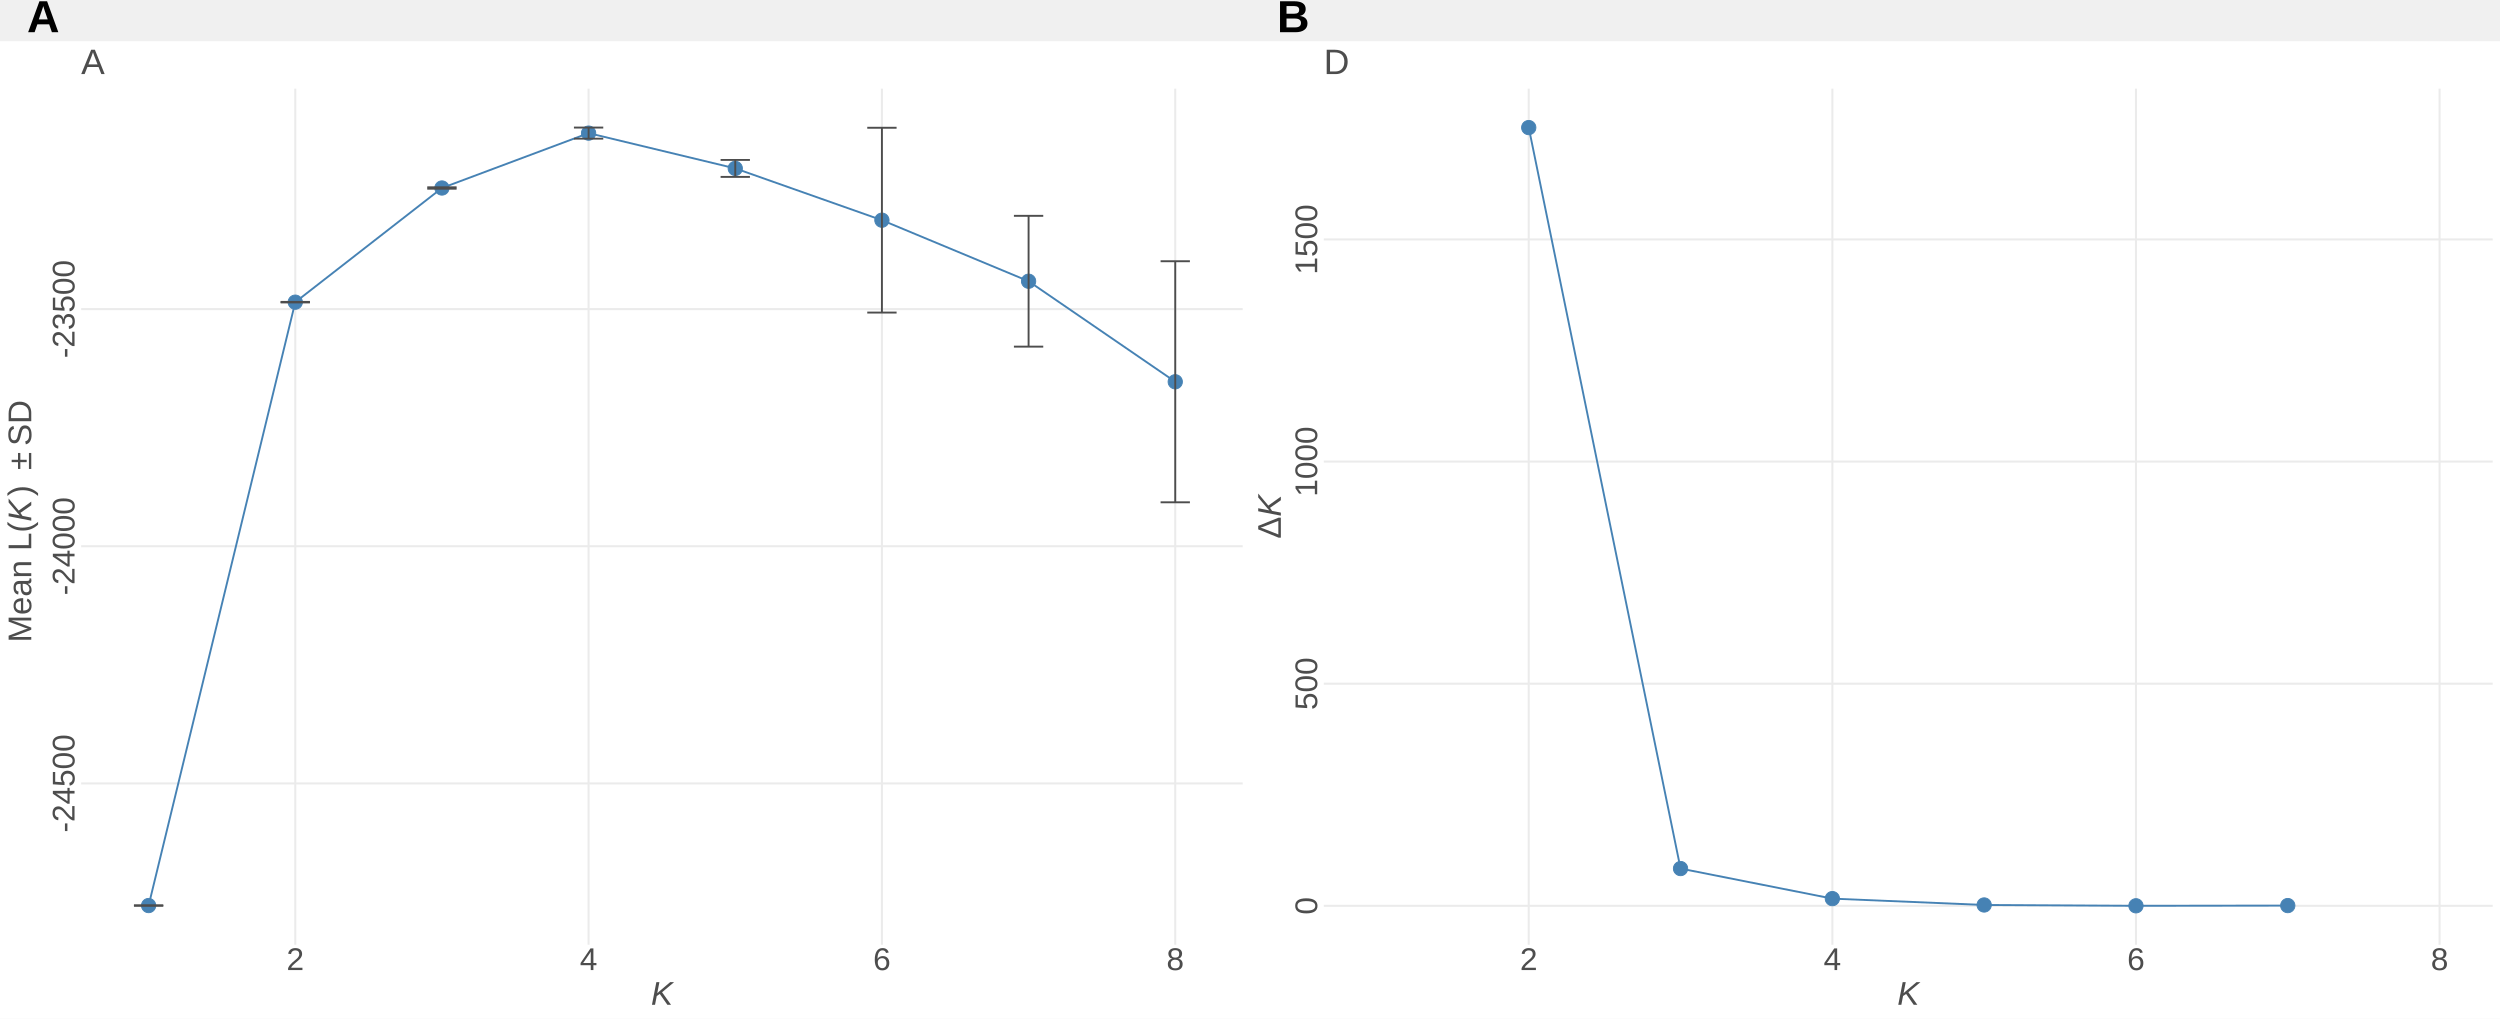
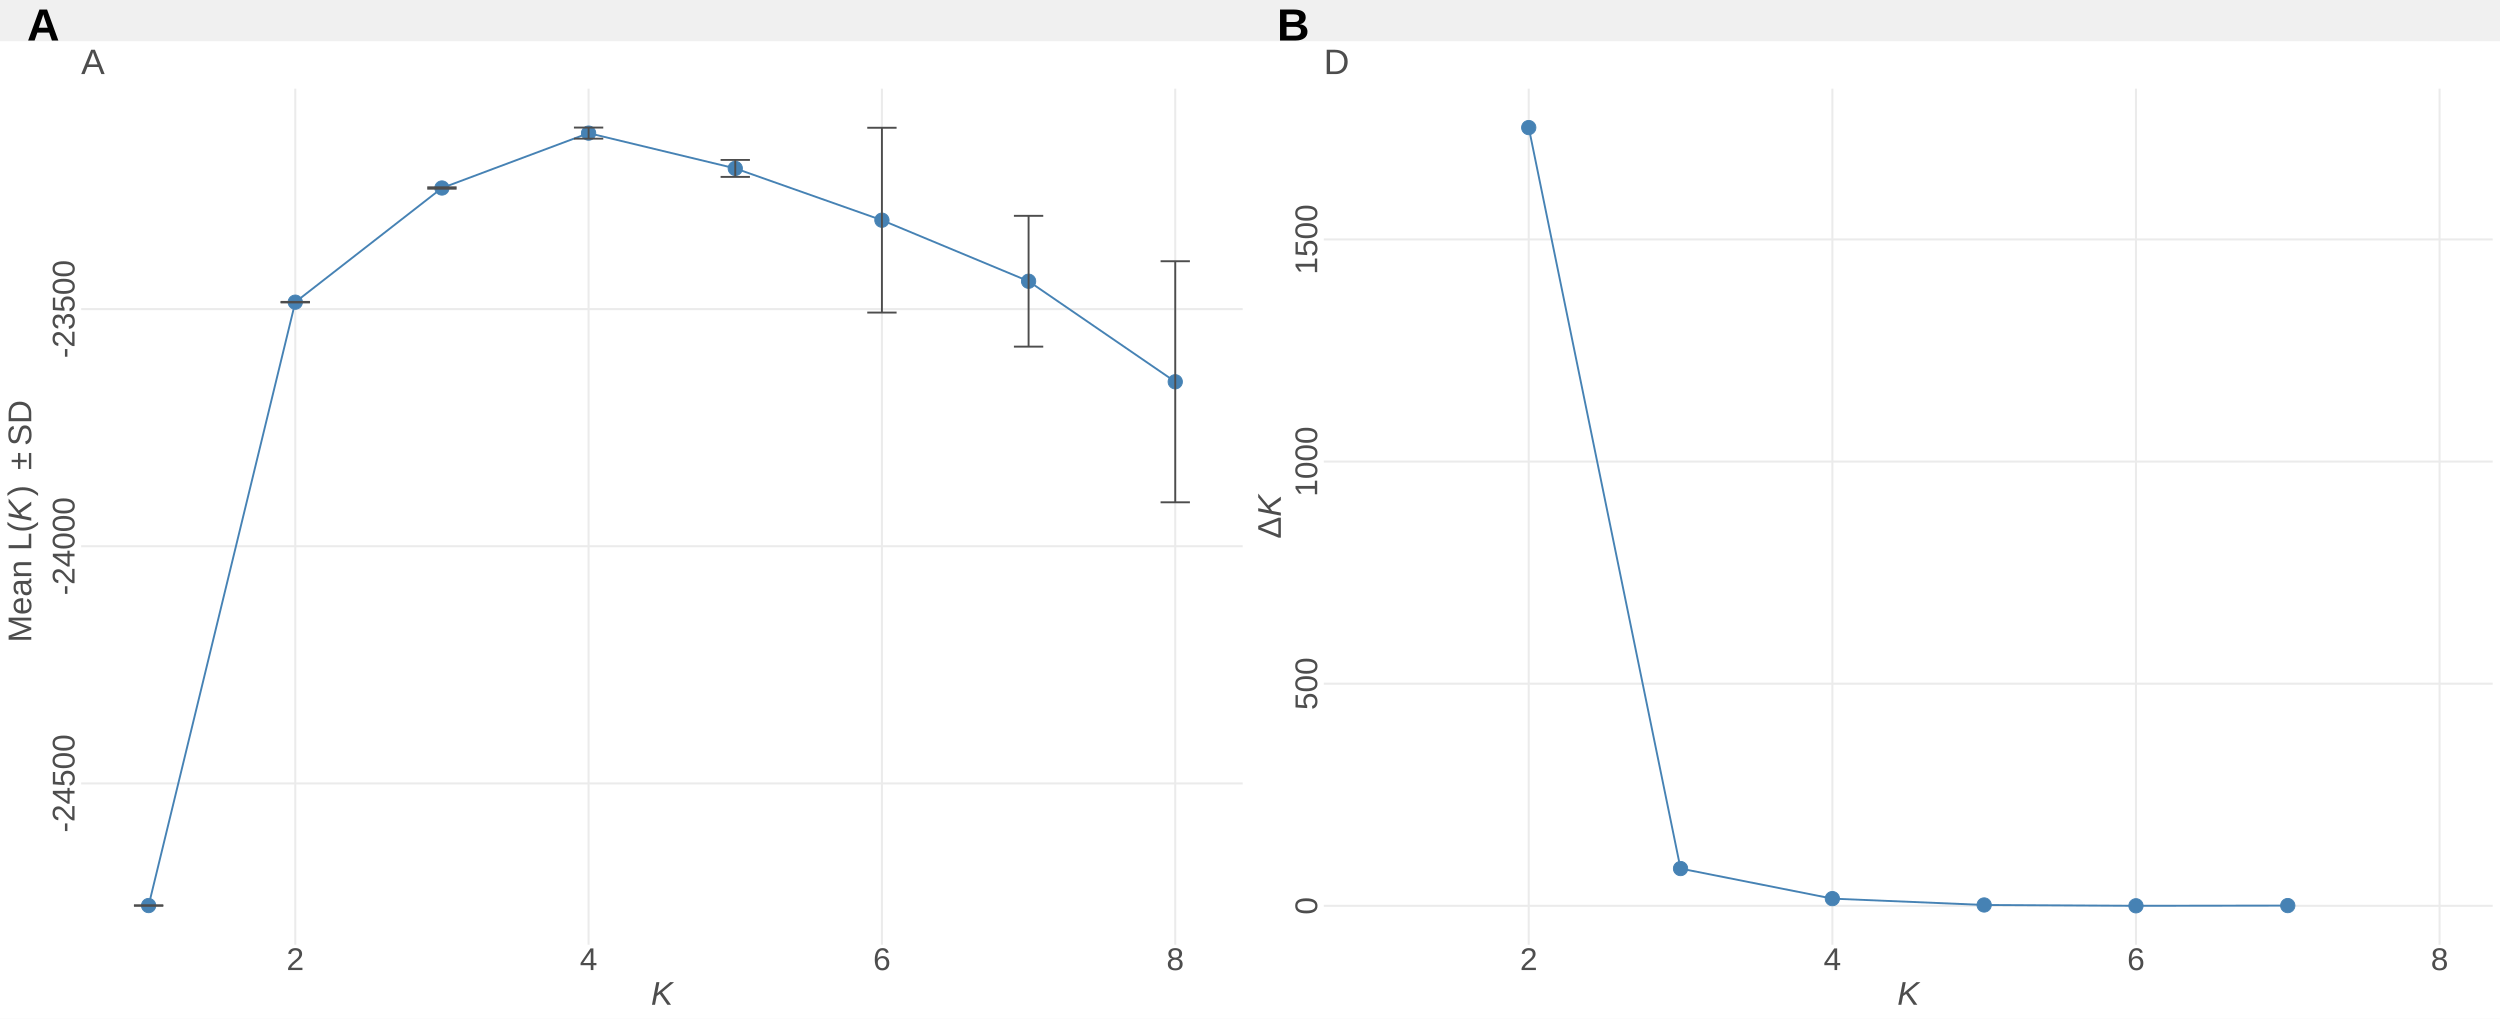
<svg xmlns="http://www.w3.org/2000/svg" width="1944.00pt" height="792.00pt" viewBox="0 0 1944.00 792.00">
  <g class="svglite">
    <defs>
      <style type="text/css">
    .svglite line, .svglite polyline, .svglite polygon, .svglite path, .svglite rect, .svglite circle {
      fill: none;
      stroke: #000000;
      stroke-linecap: round;
      stroke-linejoin: round;
      stroke-miterlimit: 10.00;
    }
    .svglite text {
      white-space: pre;
    }
    .svglite g.glyphgroup path {
      fill: inherit;
      stroke: none;
    }
  </style>
    </defs>
    <rect width="100%" height="100%" style="stroke: none; fill: none;" />
    <defs>
      <clipPath id="cpMC4wMHwxOTQ0LjAwfDAuMDB8NzkyLjAw">
        <rect x="0.00" y="0.00" width="1944.00" height="792.00" />
      </clipPath>
    </defs>
    <g clip-path="url(#cpMC4wMHwxOTQ0LjAwfDAuMDB8NzkyLjAw)">
</g>
    <defs>
      <clipPath id="cpMC4wMHw5NzIuMDB8MzIuMjZ8NzkyLjAw">
        <rect x="0.00" y="32.26" width="972.00" height="759.74" />
      </clipPath>
    </defs>
    <g clip-path="url(#cpMC4wMHw5NzIuMDB8MzIuMjZ8NzkyLjAw)">
      <rect x="0.00" y="32.26" width="972.00" height="759.74" style="stroke-width: 1.07; stroke: #FFFFFF; fill: #FFFFFF;" />
    </g>
    <g clip-path="url(#cpMC4wMHwxOTQ0LjAwfDAuMDB8NzkyLjAw)">
</g>
    <defs>
      <clipPath id="cpNjMuMTB8OTY2LjMzfDY4Ljk1fDczNC42MQ==">
        <rect x="63.10" y="68.95" width="903.23" height="665.66" />
      </clipPath>
    </defs>
    <g clip-path="url(#cpNjMuMTB8OTY2LjMzfDY4Ljk1fDczNC42MQ==)">
      <rect x="63.10" y="68.95" width="903.23" height="665.66" style="stroke-width: 1.07; stroke: none; fill: #FFFFFF;" />
      <polyline points="63.10,609.18 966.33,609.18 " style="stroke-width: 1.60; stroke: #EBEBEB; stroke-linecap: butt;" />
      <polyline points="63.10,424.76 966.33,424.76 " style="stroke-width: 1.60; stroke: #EBEBEB; stroke-linecap: butt;" />
      <polyline points="63.10,240.35 966.33,240.35 " style="stroke-width: 1.60; stroke: #EBEBEB; stroke-linecap: butt;" />
      <polyline points="229.60,734.61 229.60,68.95 " style="stroke-width: 1.60; stroke: #EBEBEB; stroke-linecap: butt;" />
      <polyline points="457.69,734.61 457.69,68.95 " style="stroke-width: 1.60; stroke: #EBEBEB; stroke-linecap: butt;" />
      <polyline points="685.78,734.61 685.78,68.95 " style="stroke-width: 1.60; stroke: #EBEBEB; stroke-linecap: butt;" />
      <polyline points="913.87,734.61 913.87,68.95 " style="stroke-width: 1.60; stroke: #EBEBEB; stroke-linecap: butt;" />
      <polyline points="115.56,704.16 229.60,234.97 343.65,146.19 457.69,103.52 571.74,130.96 685.78,171.22 799.83,218.69 913.87,296.87 " style="stroke-width: 1.49; stroke: #4682B4; stroke-linecap: butt;" />
      <circle cx="115.56" cy="704.16" r="5.57" style="stroke-width: 0.71; stroke: #4682B4; fill: #4682B4;" />
      <circle cx="229.60" cy="234.97" r="5.57" style="stroke-width: 0.71; stroke: #4682B4; fill: #4682B4;" />
      <circle cx="343.65" cy="146.19" r="5.57" style="stroke-width: 0.71; stroke: #4682B4; fill: #4682B4;" />
      <circle cx="457.69" cy="103.52" r="5.57" style="stroke-width: 0.71; stroke: #4682B4; fill: #4682B4;" />
      <circle cx="571.74" cy="130.96" r="5.57" style="stroke-width: 0.71; stroke: #4682B4; fill: #4682B4;" />
      <circle cx="685.78" cy="171.22" r="5.57" style="stroke-width: 0.71; stroke: #4682B4; fill: #4682B4;" />
      <circle cx="799.83" cy="218.69" r="5.57" style="stroke-width: 0.71; stroke: #4682B4; fill: #4682B4;" />
      <circle cx="913.87" cy="296.87" r="5.57" style="stroke-width: 0.71; stroke: #4682B4; fill: #4682B4;" />
      <polyline points="104.16,703.97 126.96,703.97 " style="stroke-width: 1.49; stroke: #4D4D4D; stroke-linecap: butt;" />
      <polyline points="115.56,703.97 115.56,704.35 " style="stroke-width: 1.49; stroke: #4D4D4D; stroke-linecap: butt;" />
      <polyline points="104.16,704.35 126.96,704.35 " style="stroke-width: 1.49; stroke: #4D4D4D; stroke-linecap: butt;" />
      <polyline points="218.20,234.75 241.01,234.75 " style="stroke-width: 1.49; stroke: #4D4D4D; stroke-linecap: butt;" />
      <polyline points="229.60,234.75 229.60,235.18 " style="stroke-width: 1.49; stroke: #4D4D4D; stroke-linecap: butt;" />
      <polyline points="218.20,235.18 241.01,235.18 " style="stroke-width: 1.49; stroke: #4D4D4D; stroke-linecap: butt;" />
      <polyline points="332.24,145.64 355.05,145.64 " style="stroke-width: 1.49; stroke: #4D4D4D; stroke-linecap: butt;" />
      <polyline points="343.65,145.64 343.65,146.74 " style="stroke-width: 1.49; stroke: #4D4D4D; stroke-linecap: butt;" />
      <polyline points="332.24,146.74 355.05,146.74 " style="stroke-width: 1.49; stroke: #4D4D4D; stroke-linecap: butt;" />
      <polyline points="446.29,99.21 469.10,99.21 " style="stroke-width: 1.49; stroke: #4D4D4D; stroke-linecap: butt;" />
      <polyline points="457.69,99.21 457.69,107.83 " style="stroke-width: 1.49; stroke: #4D4D4D; stroke-linecap: butt;" />
      <polyline points="446.29,107.83 469.10,107.83 " style="stroke-width: 1.49; stroke: #4D4D4D; stroke-linecap: butt;" />
      <polyline points="560.33,124.37 583.14,124.37 " style="stroke-width: 1.49; stroke: #4D4D4D; stroke-linecap: butt;" />
      <polyline points="571.74,124.37 571.74,137.54 " style="stroke-width: 1.49; stroke: #4D4D4D; stroke-linecap: butt;" />
      <polyline points="560.33,137.54 583.14,137.54 " style="stroke-width: 1.49; stroke: #4D4D4D; stroke-linecap: butt;" />
      <polyline points="674.38,99.37 697.19,99.37 " style="stroke-width: 1.49; stroke: #4D4D4D; stroke-linecap: butt;" />
      <polyline points="685.78,99.37 685.78,243.07 " style="stroke-width: 1.49; stroke: #4D4D4D; stroke-linecap: butt;" />
      <polyline points="674.38,243.07 697.19,243.07 " style="stroke-width: 1.49; stroke: #4D4D4D; stroke-linecap: butt;" />
      <polyline points="788.42,167.82 811.23,167.82 " style="stroke-width: 1.49; stroke: #4D4D4D; stroke-linecap: butt;" />
      <polyline points="799.83,167.82 799.83,269.56 " style="stroke-width: 1.49; stroke: #4D4D4D; stroke-linecap: butt;" />
      <polyline points="788.42,269.56 811.23,269.56 " style="stroke-width: 1.49; stroke: #4D4D4D; stroke-linecap: butt;" />
      <polyline points="902.47,203.14 925.27,203.14 " style="stroke-width: 1.49; stroke: #4D4D4D; stroke-linecap: butt;" />
      <polyline points="913.87,203.14 913.87,390.60 " style="stroke-width: 1.49; stroke: #4D4D4D; stroke-linecap: butt;" />
      <polyline points="902.47,390.60 925.27,390.60 " style="stroke-width: 1.49; stroke: #4D4D4D; stroke-linecap: butt;" />
    </g>
    <g clip-path="url(#cpMC4wMHwxOTQ0LjAwfDAuMDB8NzkyLjAw)">
      <text transform="translate(57.96,609.18) rotate(-90)" text-anchor="middle" style="font-size: 24.50px;fill: #4D4D4D; font-family: &quot;Arial&quot;;" textLength="76.28px" lengthAdjust="spacingAndGlyphs">-24500</text>
      <text transform="translate(57.96,424.76) rotate(-90)" text-anchor="middle" style="font-size: 24.50px;fill: #4D4D4D; font-family: &quot;Arial&quot;;" textLength="76.28px" lengthAdjust="spacingAndGlyphs">-24000</text>
      <text transform="translate(57.96,240.35) rotate(-90)" text-anchor="middle" style="font-size: 24.50px;fill: #4D4D4D; font-family: &quot;Arial&quot;;" textLength="76.28px" lengthAdjust="spacingAndGlyphs">-23500</text>
      <text x="229.60" y="754.34" text-anchor="middle" style="font-size: 24.50px;fill: #4D4D4D; font-family: &quot;Arial&quot;;" textLength="13.62px" lengthAdjust="spacingAndGlyphs">2</text>
      <text x="457.69" y="754.34" text-anchor="middle" style="font-size: 24.50px;fill: #4D4D4D; font-family: &quot;Arial&quot;;" textLength="13.62px" lengthAdjust="spacingAndGlyphs">4</text>
      <text x="685.78" y="754.34" text-anchor="middle" style="font-size: 24.50px;fill: #4D4D4D; font-family: &quot;Arial&quot;;" textLength="13.62px" lengthAdjust="spacingAndGlyphs">6</text>
      <text x="913.87" y="754.34" text-anchor="middle" style="font-size: 24.50px;fill: #4D4D4D; font-family: &quot;Arial&quot;;" textLength="13.62px" lengthAdjust="spacingAndGlyphs">8</text>
      <text x="506.18" y="781.31" style="font-size: 25.60px; font-style: italic;fill: #4D4D4D; font-family: &quot;Arial&quot;;" textLength="17.08px" lengthAdjust="spacingAndGlyphs">K</text>
      <text transform="translate(24.31,499.54) rotate(-90)" style="font-size: 25.60px;fill: #4D4D4D; font-family: &quot;Arial&quot;;" textLength="93.88px" lengthAdjust="spacingAndGlyphs">Mean L(</text>
      <text transform="translate(24.31,405.66) rotate(-90)" style="font-size: 25.60px; font-style: italic;fill: #4D4D4D; font-family: &quot;Arial&quot;;" textLength="17.08px" lengthAdjust="spacingAndGlyphs">K</text>
      <text transform="translate(24.31,385.84) rotate(-90)" style="font-size: 25.60px;fill: #4D4D4D; font-family: &quot;Arial&quot;;" textLength="15.62px" lengthAdjust="spacingAndGlyphs">) </text>
      <text transform="translate(24.31,365.48) rotate(-90)" style="font-size: 25.60px;fill: #4D4D4D; font-family: &quot;Arial&quot;;" textLength="14.05px" lengthAdjust="spacingAndGlyphs">±</text>
      <text transform="translate(24.31,346.69) rotate(-90)" style="font-size: 25.60px;fill: #4D4D4D; font-family: &quot;Arial&quot;;" textLength="42.67px" lengthAdjust="spacingAndGlyphs"> SD</text>
      <text x="63.10" y="57.61" style="font-size: 27.50px;fill: #4D4D4D; font-family: &quot;Arial&quot;;" textLength="18.34px" lengthAdjust="spacingAndGlyphs">A</text>
-       <text x="21.00" y="25.06" style="font-size: 35.00px; font-weight: bold; font-family: &quot;Arial&quot;;" textLength="25.28px" lengthAdjust="spacingAndGlyphs">A</text>
+       <text x="21.00" y="31.51" style="font-size: 35.00px; font-weight: bold; font-family: &quot;Arial&quot;;" textLength="25.28px" lengthAdjust="spacingAndGlyphs">A</text>
    </g>
    <defs>
      <clipPath id="cpOTcyLjAwfDE5NDQuMDB8MzIuMjZ8NzkyLjAw">
        <rect x="972.00" y="32.26" width="972.00" height="759.74" />
      </clipPath>
    </defs>
    <g clip-path="url(#cpOTcyLjAwfDE5NDQuMDB8MzIuMjZ8NzkyLjAw)">
      <rect x="972.00" y="32.26" width="972.00" height="759.74" style="stroke-width: 1.07; stroke: #FFFFFF; fill: #FFFFFF;" />
    </g>
    <g clip-path="url(#cpMC4wMHwxOTQ0LjAwfDAuMDB8NzkyLjAw)">
</g>
    <defs>
      <clipPath id="cpMTAyOS4zOXwxOTM4LjMzfDY4Ljk1fDczNC42MQ==">
        <rect x="1029.39" y="68.95" width="908.94" height="665.66" />
      </clipPath>
    </defs>
    <g clip-path="url(#cpMTAyOS4zOXwxOTM4LjMzfDY4Ljk1fDczNC42MQ==)">
      <rect x="1029.39" y="68.95" width="908.94" height="665.66" style="stroke-width: 1.07; stroke: none; fill: #FFFFFF;" />
      <polyline points="1029.39,704.39 1938.33,704.39 " style="stroke-width: 1.60; stroke: #EBEBEB; stroke-linecap: butt;" />
      <polyline points="1029.39,531.66 1938.33,531.66 " style="stroke-width: 1.60; stroke: #EBEBEB; stroke-linecap: butt;" />
      <polyline points="1029.39,358.93 1938.33,358.93 " style="stroke-width: 1.60; stroke: #EBEBEB; stroke-linecap: butt;" />
      <polyline points="1029.39,186.20 1938.33,186.20 " style="stroke-width: 1.60; stroke: #EBEBEB; stroke-linecap: butt;" />
      <polyline points="1188.75,734.61 1188.75,68.95 " style="stroke-width: 1.60; stroke: #EBEBEB; stroke-linecap: butt;" />
      <polyline points="1424.84,734.61 1424.84,68.95 " style="stroke-width: 1.60; stroke: #EBEBEB; stroke-linecap: butt;" />
      <polyline points="1660.93,734.61 1660.93,68.95 " style="stroke-width: 1.60; stroke: #EBEBEB; stroke-linecap: butt;" />
      <polyline points="1897.02,734.61 1897.02,68.95 " style="stroke-width: 1.60; stroke: #EBEBEB; stroke-linecap: butt;" />
      <polyline points="1188.75,99.21 1306.79,675.39 1424.84,698.77 1542.88,703.71 1660.93,704.35 1778.97,704.18 " style="stroke-width: 1.49; stroke: #4682B4; stroke-linecap: butt;" />
      <circle cx="1188.75" cy="99.21" r="5.57" style="stroke-width: 0.71; stroke: #4682B4; fill: #4682B4;" />
      <circle cx="1306.79" cy="675.39" r="5.57" style="stroke-width: 0.71; stroke: #4682B4; fill: #4682B4;" />
      <circle cx="1424.84" cy="698.77" r="5.57" style="stroke-width: 0.71; stroke: #4682B4; fill: #4682B4;" />
      <circle cx="1542.88" cy="703.71" r="5.57" style="stroke-width: 0.71; stroke: #4682B4; fill: #4682B4;" />
      <circle cx="1660.93" cy="704.35" r="5.57" style="stroke-width: 0.71; stroke: #4682B4; fill: #4682B4;" />
      <circle cx="1778.97" cy="704.18" r="5.57" style="stroke-width: 0.71; stroke: #4682B4; fill: #4682B4;" />
    </g>
    <g clip-path="url(#cpMC4wMHwxOTQ0LjAwfDAuMDB8NzkyLjAw)">
      <text transform="translate(1024.25,704.39) rotate(-90)" text-anchor="middle" style="font-size: 24.50px;fill: #4D4D4D; font-family: &quot;Arial&quot;;" textLength="13.62px" lengthAdjust="spacingAndGlyphs">0</text>
      <text transform="translate(1024.25,531.66) rotate(-90)" text-anchor="middle" style="font-size: 24.50px;fill: #4D4D4D; font-family: &quot;Arial&quot;;" textLength="40.88px" lengthAdjust="spacingAndGlyphs">500</text>
      <text transform="translate(1024.25,358.93) rotate(-90)" text-anchor="middle" style="font-size: 24.50px;fill: #4D4D4D; font-family: &quot;Arial&quot;;" textLength="54.50px" lengthAdjust="spacingAndGlyphs">1000</text>
      <text transform="translate(1024.25,186.20) rotate(-90)" text-anchor="middle" style="font-size: 24.50px;fill: #4D4D4D; font-family: &quot;Arial&quot;;" textLength="54.50px" lengthAdjust="spacingAndGlyphs">1500</text>
      <text x="1188.75" y="754.34" text-anchor="middle" style="font-size: 24.50px;fill: #4D4D4D; font-family: &quot;Arial&quot;;" textLength="13.62px" lengthAdjust="spacingAndGlyphs">2</text>
      <text x="1424.84" y="754.34" text-anchor="middle" style="font-size: 24.50px;fill: #4D4D4D; font-family: &quot;Arial&quot;;" textLength="13.62px" lengthAdjust="spacingAndGlyphs">4</text>
      <text x="1660.93" y="754.34" text-anchor="middle" style="font-size: 24.50px;fill: #4D4D4D; font-family: &quot;Arial&quot;;" textLength="13.62px" lengthAdjust="spacingAndGlyphs">6</text>
      <text x="1897.02" y="754.34" text-anchor="middle" style="font-size: 24.50px;fill: #4D4D4D; font-family: &quot;Arial&quot;;" textLength="13.62px" lengthAdjust="spacingAndGlyphs">8</text>
      <text x="1475.32" y="781.31" style="font-size: 25.60px; font-style: italic;fill: #4D4D4D; font-family: &quot;Arial&quot;;" textLength="17.08px" lengthAdjust="spacingAndGlyphs">K</text>
      <text transform="translate(995.99,418.87) rotate(-90)" style="font-size: 25.60px;fill: #4D4D4D; font-family: &quot;Arial&quot;;" textLength="17.09px" lengthAdjust="spacingAndGlyphs">Δ</text>
      <text transform="translate(995.99,401.77) rotate(-90)" style="font-size: 25.60px; font-style: italic;fill: #4D4D4D; font-family: &quot;Arial&quot;;" textLength="17.08px" lengthAdjust="spacingAndGlyphs">K</text>
      <text x="1029.39" y="57.61" style="font-size: 27.50px;fill: #4D4D4D; font-family: &quot;Arial&quot;;" textLength="19.86px" lengthAdjust="spacingAndGlyphs">D</text>
-       <text x="993.00" y="25.06" style="font-size: 35.00px; font-weight: bold; font-family: &quot;Arial&quot;;" textLength="25.28px" lengthAdjust="spacingAndGlyphs">B</text>
+       <text x="993.00" y="31.51" style="font-size: 35.00px; font-weight: bold; font-family: &quot;Arial&quot;;" textLength="25.28px" lengthAdjust="spacingAndGlyphs">B</text>
    </g>
  </g>
</svg>
